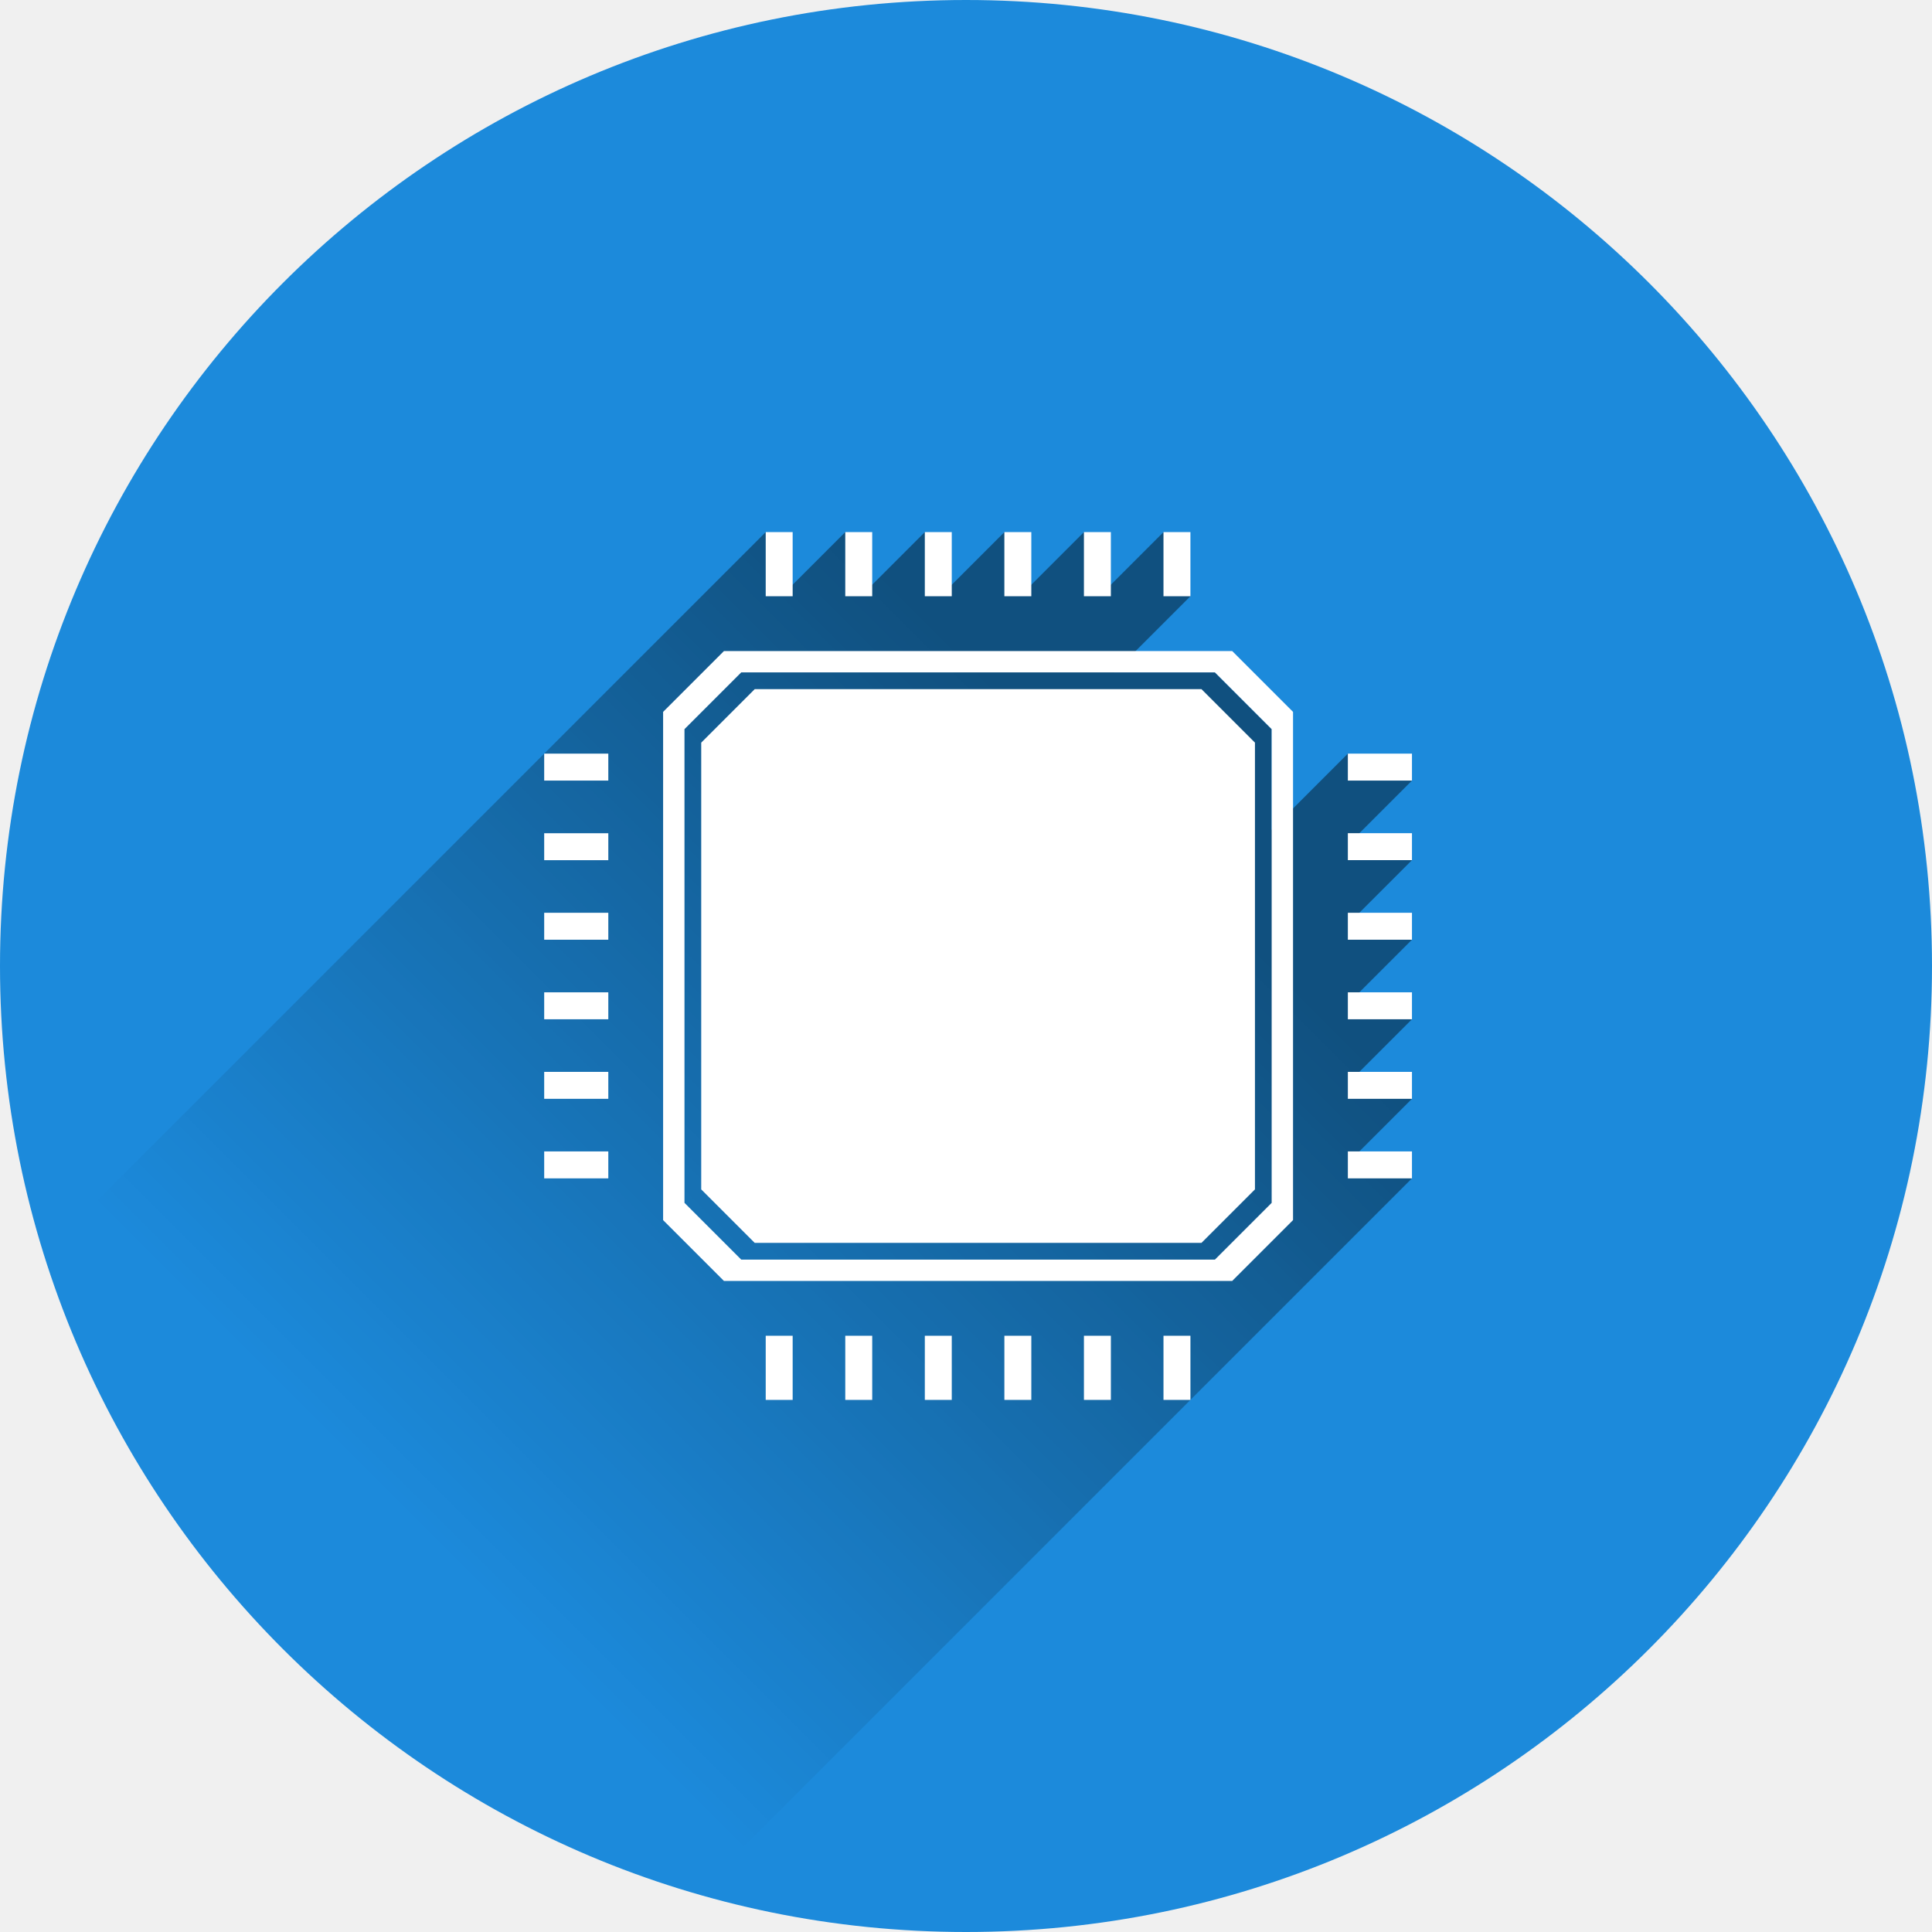
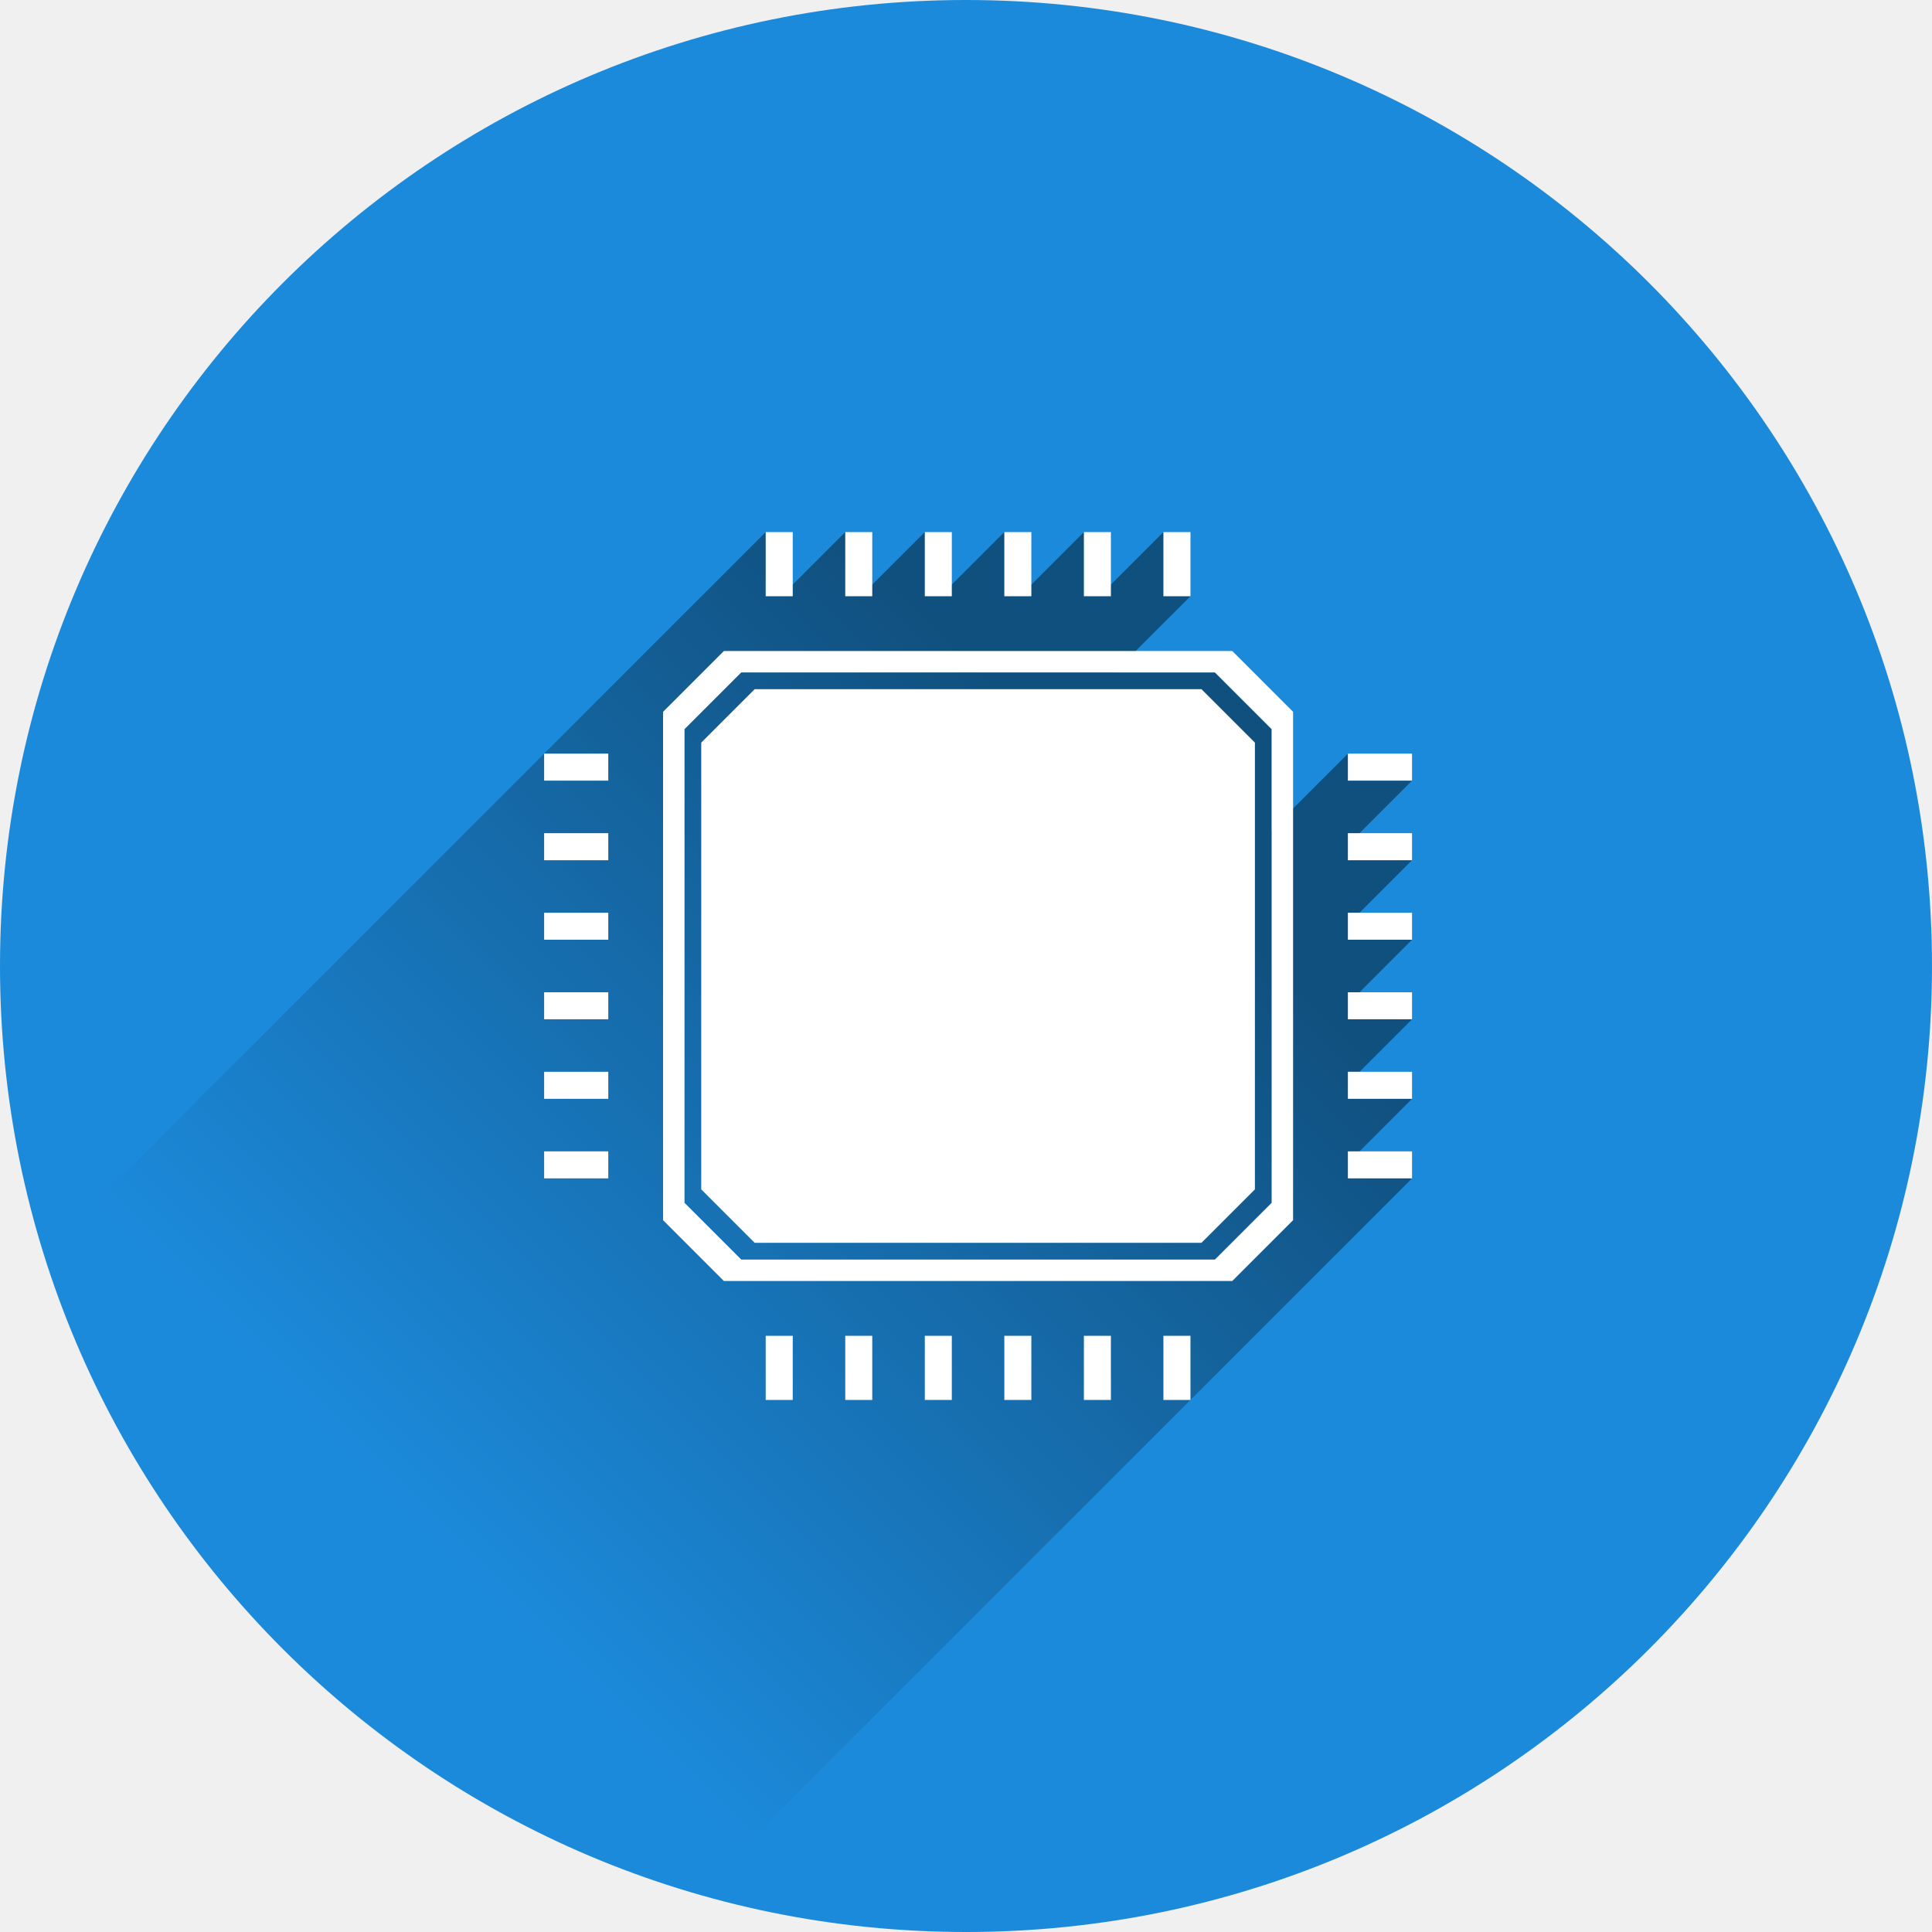
- <svg xmlns="http://www.w3.org/2000/svg" data-name="Ebene 1" viewBox="0 0 800 800">
+ <svg xmlns="http://www.w3.org/2000/svg" xmlns:xlink="http://www.w3.org/1999/xlink" width="50pt" height="50pt" viewBox="0 0 50 50" version="1.1">
  <defs>
-     <clipPath id="a">
-       <circle cx="400" cy="400" r="400" fill="none" />
+     <clipPath id="clip1">
+       <path d="M 50 25 C 50 38.809 38.809 50 25 50 C 11.191 50 0 38.809 0 25 C 0 11.191 11.191 0 25 0 C 38.809 0 50 11.191 50 25 Z M 50 25 " />
    </clipPath>
-     <linearGradient id="b" x1="466.86" x2="172.49" y1="338.14" y2="632.51" gradientUnits="userSpaceOnUse">
-       <stop offset="0" />
-       <stop stop-opacity="0" offset="1" />
+     <filter id="alpha" filterUnits="objectBoundingBox" x="0%" y="0%" width="100%" height="100%">
+       <feColorMatrix type="matrix" in="SourceGraphic" values="0 0 0 0 1 0 0 0 0 1 0 0 0 0 1 0 0 0 1 0" />
+     </filter>
+     <mask id="mask0">
+       <g filter="url(#alpha)">
+         <rect x="0" y="0" width="50" height="50" style="fill:rgb(0%,0%,0%);fill-opacity:0.42;stroke:none;" />
+       </g>
+     </mask>
+     <linearGradient id="linear0" gradientUnits="userSpaceOnUse" x1="466.86" y1="338.14" x2="172.49" y2="632.51" gradientTransform="matrix(0.0625,0,0,0.0625,0,0)">
+       <stop offset="0" style="stop-color:rgb(0%,0%,0%);stop-opacity:1;" />
+       <stop offset="1" style="stop-color:rgb(0%,0%,0%);stop-opacity:0;" />
    </linearGradient>
+     <clipPath id="clip2">
+       <rect x="0" y="0" width="50" height="50" />
+     </clipPath>
+     <g id="surface5" clip-path="url(#clip2)">
+       <path style=" stroke:none;fill-rule:nonzero;fill:url(#linear0);" d="M 17.707 49.332 L 36.543 30.496 L 35.094 29.887 L 36.543 28.438 L 35.094 27.828 L 36.543 26.379 L 35.094 25.77 L 36.543 24.32 L 35.094 23.711 L 36.543 22.262 L 35.094 21.652 L 36.543 20.203 L 34.883 19.504 L 32.91 21.477 L 32.91 18.871 L 31.441 17.402 L 28.836 17.402 L 30.809 15.43 L 30.109 13.77 L 28.66 15.219 L 28.051 13.77 L 26.602 15.219 L 25.992 13.77 L 24.543 15.219 L 23.934 13.77 L 22.484 15.219 L 21.875 13.77 L 20.426 15.219 L 19.816 13.77 L 0.824 32.762 C 3.641 40.586 9.062 46.277 17.707 49.332 Z M 17.707 49.332 " />
+     </g>
+     <clipPath id="clip3">
+       <path d="M 17 16 L 34 16 L 34 34 L 17 34 Z M 17 16 " />
+     </clipPath>
+     <clipPath id="clip4">
+       <path d="M 50 25 C 50 38.809 38.809 50 25 50 C 11.191 50 0 38.809 0 25 C 0 11.191 11.191 0 25 0 C 38.809 0 50 11.191 50 25 Z M 50 25 " />
+     </clipPath>
+     <clipPath id="clip5">
+       <path d="M 14 13 L 37 13 L 37 37 L 14 37 Z M 14 13 " />
+     </clipPath>
+     <clipPath id="clip6">
+       <path d="M 50 25 C 50 38.809 38.809 50 25 50 C 11.191 50 0 38.809 0 25 C 0 11.191 11.191 0 25 0 C 38.809 0 50 11.191 50 25 Z M 50 25 " />
+     </clipPath>
  </defs>
-   <circle cx="400" cy="400" r="400" fill="#1c8adb" />
-   <g clip-path="url(#a)">
-     <path d="M283.3 789.3 584.665 487.93l-23.194-9.747 23.194-23.195-23.194-9.747 23.194-23.194-23.194-9.748 23.194-23.195-23.194-9.746 23.194-23.194-23.194-9.747 23.194-23.195-26.55-11.157-31.546 31.547V301.92l-23.49-23.49h-41.695l31.547-31.547-11.157-26.55-23.194 23.195-9.746-23.194-23.195 23.194-9.748-23.194-23.194 23.194-9.747-23.194-23.193 23.194-9.747-23.194-23.195 23.194-9.747-23.194L13.2 524.2C58.236 649.39 145.008 740.42 283.3 789.3z" fill="url(#b)" opacity=".42" />
-     <path d="M299.78 269.58l-25.2 25.2v210.44l25.2 25.2h210.44l25.2-25.2V294.78l-25.2-25.2zm226.79 228.5-23.49 23.49H306.92l-23.49-23.49V301.92l23.49-23.49h196.16l23.49 23.49z" fill="#fff" />
-     <path d="m312.51 285.36-22.15 22.15V492.5l22.15 22.15H497.5l22.15-22.15V307.51l-22.15-22.15H312.51m-87.172 26.713h26.55v11.157h-26.55zm0 32.942h26.55v11.157h-26.55zm0 32.94h26.55v11.158h-26.55zm0 32.942h26.55v11.157h-26.55zm0 32.942h26.55v11.157h-26.55zm0 32.941h26.55v11.157h-26.55zm332.78-164.71h26.55v11.157h-26.55zm0 32.942h26.55v11.157h-26.55zm0 32.94h26.55v11.158h-26.55zm0 32.942h26.55v11.157h-26.55zm0 32.942h26.55v11.157h-26.55zm0 32.941h26.55v11.157h-26.55zm-241.05 76.342h11.157v26.55h-11.157zm32.942.0h11.157v26.55h-11.157zm32.94.0h11.158v26.55h-11.158zm32.942.0h11.157v26.55h-11.159zm32.942.0h11.157v26.55h-11.156zm32.941.0h11.157v26.55h-11.157zm-164.71-332.78h11.157v26.55h-11.157zm32.942.0h11.157v26.55h-11.157zm32.94.0h11.158v26.55h-11.158zm32.942.0h11.157v26.55h-11.159zm32.942.0h11.157v26.55h-11.156zm32.941.0h11.157v26.55h-11.157z" fill="#fff" />
+   <g id="surface1">
+     <path style=" stroke:none;fill-rule:nonzero;fill:rgb(10.98%,54.118%,85.882%);fill-opacity:1;" d="M 50 25 C 50 38.809 38.809 50 25 50 C 11.191 50 0 38.809 0 25 C 0 11.191 11.191 0 25 0 C 38.809 0 50 11.191 50 25 Z M 50 25 " />
+     <g clip-path="url(#clip1)" clip-rule="nonzero">
+       <use xlink:href="#surface5" mask="url(#mask0)" />
+     </g>
+     <g clip-path="url(#clip3)" clip-rule="nonzero">
+       <g clip-path="url(#clip4)" clip-rule="nonzero">
+         <path style=" stroke:none;fill-rule:nonzero;fill:rgb(100%,100%,100%);fill-opacity:1;" d="M 18.734 16.848 L 17.16 18.422 L 17.16 31.578 L 18.734 33.152 L 31.891 33.152 L 33.465 31.578 L 33.465 18.422 L 31.891 16.848 Z M 32.91 31.129 L 31.441 32.598 L 19.184 32.598 L 17.715 31.129 L 17.715 18.871 L 19.184 17.402 L 31.441 17.402 L 32.91 18.871 Z M 32.91 31.129 " />
+       </g>
+     </g>
+     <g clip-path="url(#clip5)" clip-rule="nonzero">
+       <g clip-path="url(#clip6)" clip-rule="nonzero">
+         <path style=" stroke:none;fill-rule:nonzero;fill:rgb(100%,100%,100%);fill-opacity:1;" d="M 19.531 17.836 L 18.148 19.219 L 18.148 30.781 L 19.531 32.164 L 31.094 32.164 L 32.477 30.781 L 32.477 19.219 L 31.094 17.836 L 19.531 17.836 M 14.082 19.504 L 15.742 19.504 L 15.742 20.203 L 14.082 20.203 Z M 14.082 21.562 L 15.742 21.562 L 15.742 22.262 L 14.082 22.262 Z M 14.082 23.621 L 15.742 23.621 L 15.742 24.32 L 14.082 24.32 Z M 14.082 25.68 L 15.742 25.68 L 15.742 26.379 L 14.082 26.379 Z M 14.082 27.738 L 15.742 27.738 L 15.742 28.438 L 14.082 28.438 Z M 14.082 29.797 L 15.742 29.797 L 15.742 30.496 L 14.082 30.496 Z M 34.883 19.504 L 36.543 19.504 L 36.543 20.203 L 34.883 20.203 Z M 34.883 21.562 L 36.543 21.562 L 36.543 22.262 L 34.883 22.262 Z M 34.883 23.621 L 36.543 23.621 L 36.543 24.32 L 34.883 24.32 Z M 34.883 25.68 L 36.543 25.68 L 36.543 26.379 L 34.883 26.379 Z M 34.883 27.738 L 36.543 27.738 L 36.543 28.438 L 34.883 28.438 Z M 34.883 29.797 L 36.543 29.797 L 36.543 30.496 L 34.883 30.496 Z M 19.816 34.57 L 20.516 34.57 L 20.516 36.23 L 19.816 36.23 Z M 21.875 34.57 L 22.574 34.57 L 22.574 36.23 L 21.875 36.23 Z M 23.934 34.57 L 24.633 34.57 L 24.633 36.23 L 23.934 36.23 Z M 25.992 34.57 L 26.691 34.57 L 26.691 36.23 L 25.992 36.23 Z M 28.051 34.57 L 28.75 34.57 L 28.75 36.23 L 28.051 36.23 Z M 30.109 34.57 L 30.809 34.57 L 30.809 36.23 L 30.109 36.23 Z M 19.816 13.77 L 20.516 13.77 L 20.516 15.43 L 19.816 15.43 Z M 21.875 13.77 L 22.574 13.77 L 22.574 15.43 L 21.875 15.43 Z M 23.934 13.77 L 24.633 13.77 L 24.633 15.43 L 23.934 15.43 Z M 25.992 13.77 L 26.691 13.77 L 26.691 15.43 L 25.992 15.43 Z M 28.051 13.77 L 28.75 13.77 L 28.75 15.43 L 28.051 15.43 Z M 30.109 13.77 L 30.809 13.77 L 30.809 15.43 L 30.109 15.43 Z M 30.109 13.77 " />
+       </g>
+     </g>
  </g>
</svg>
